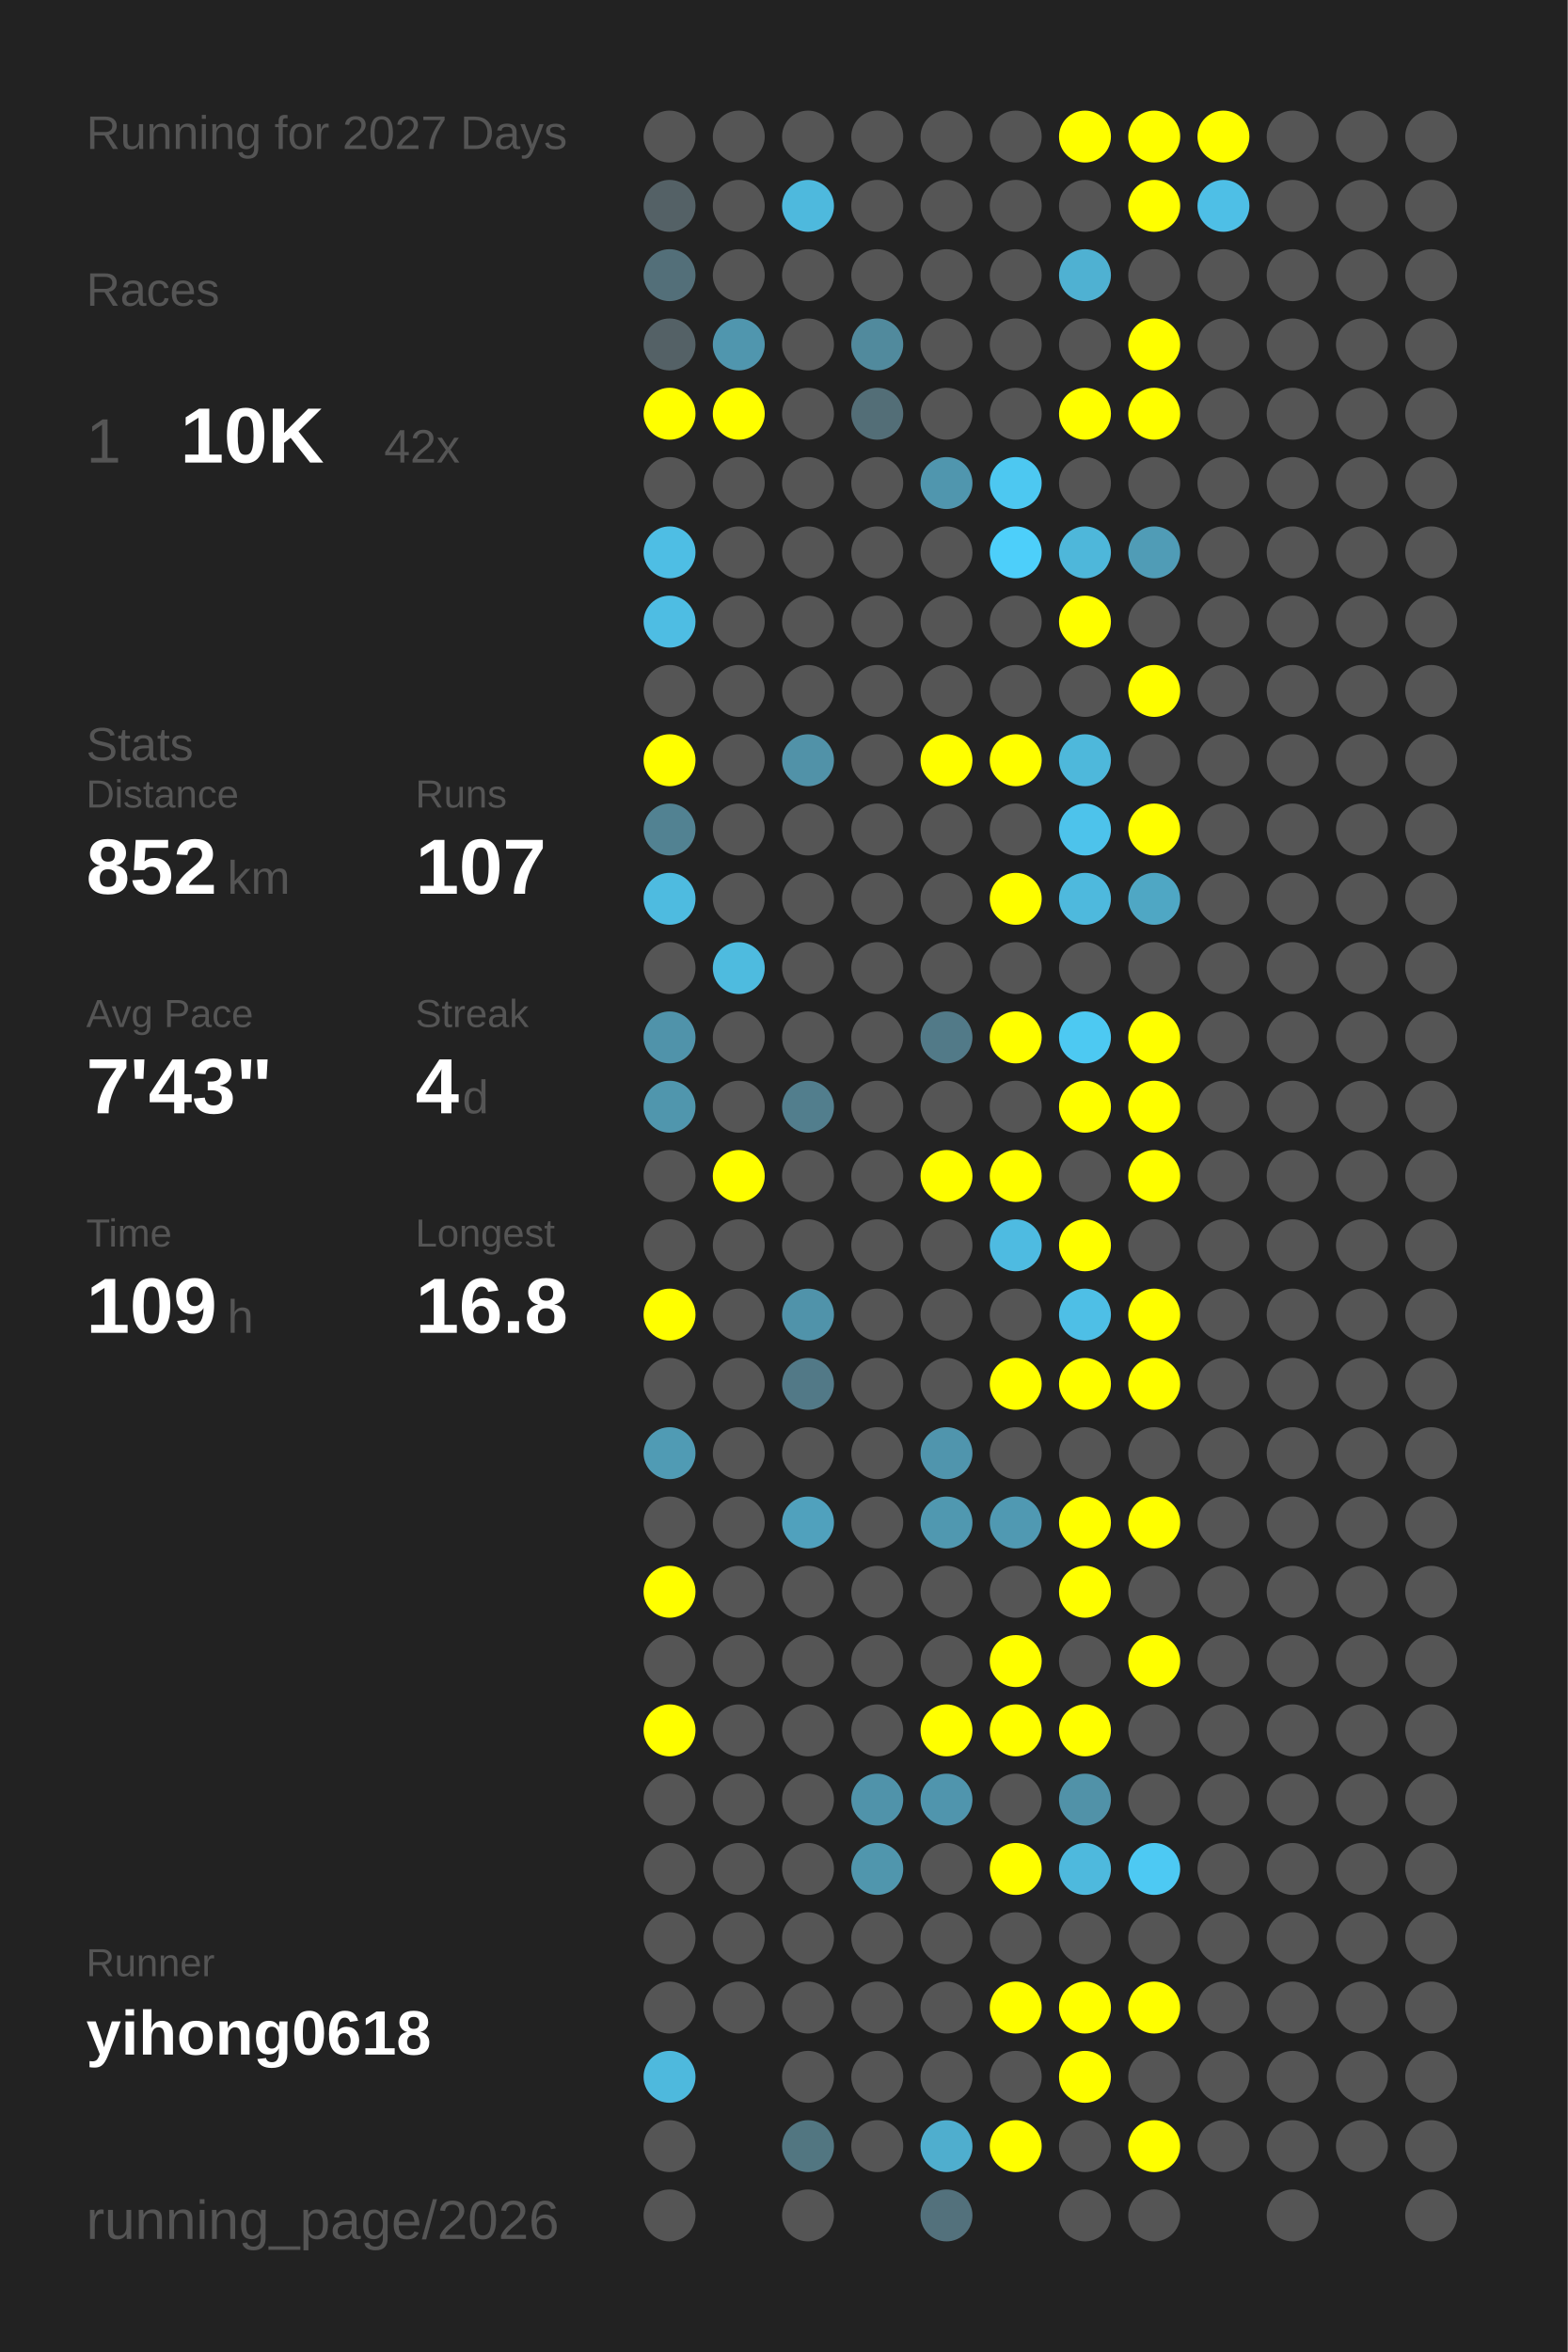
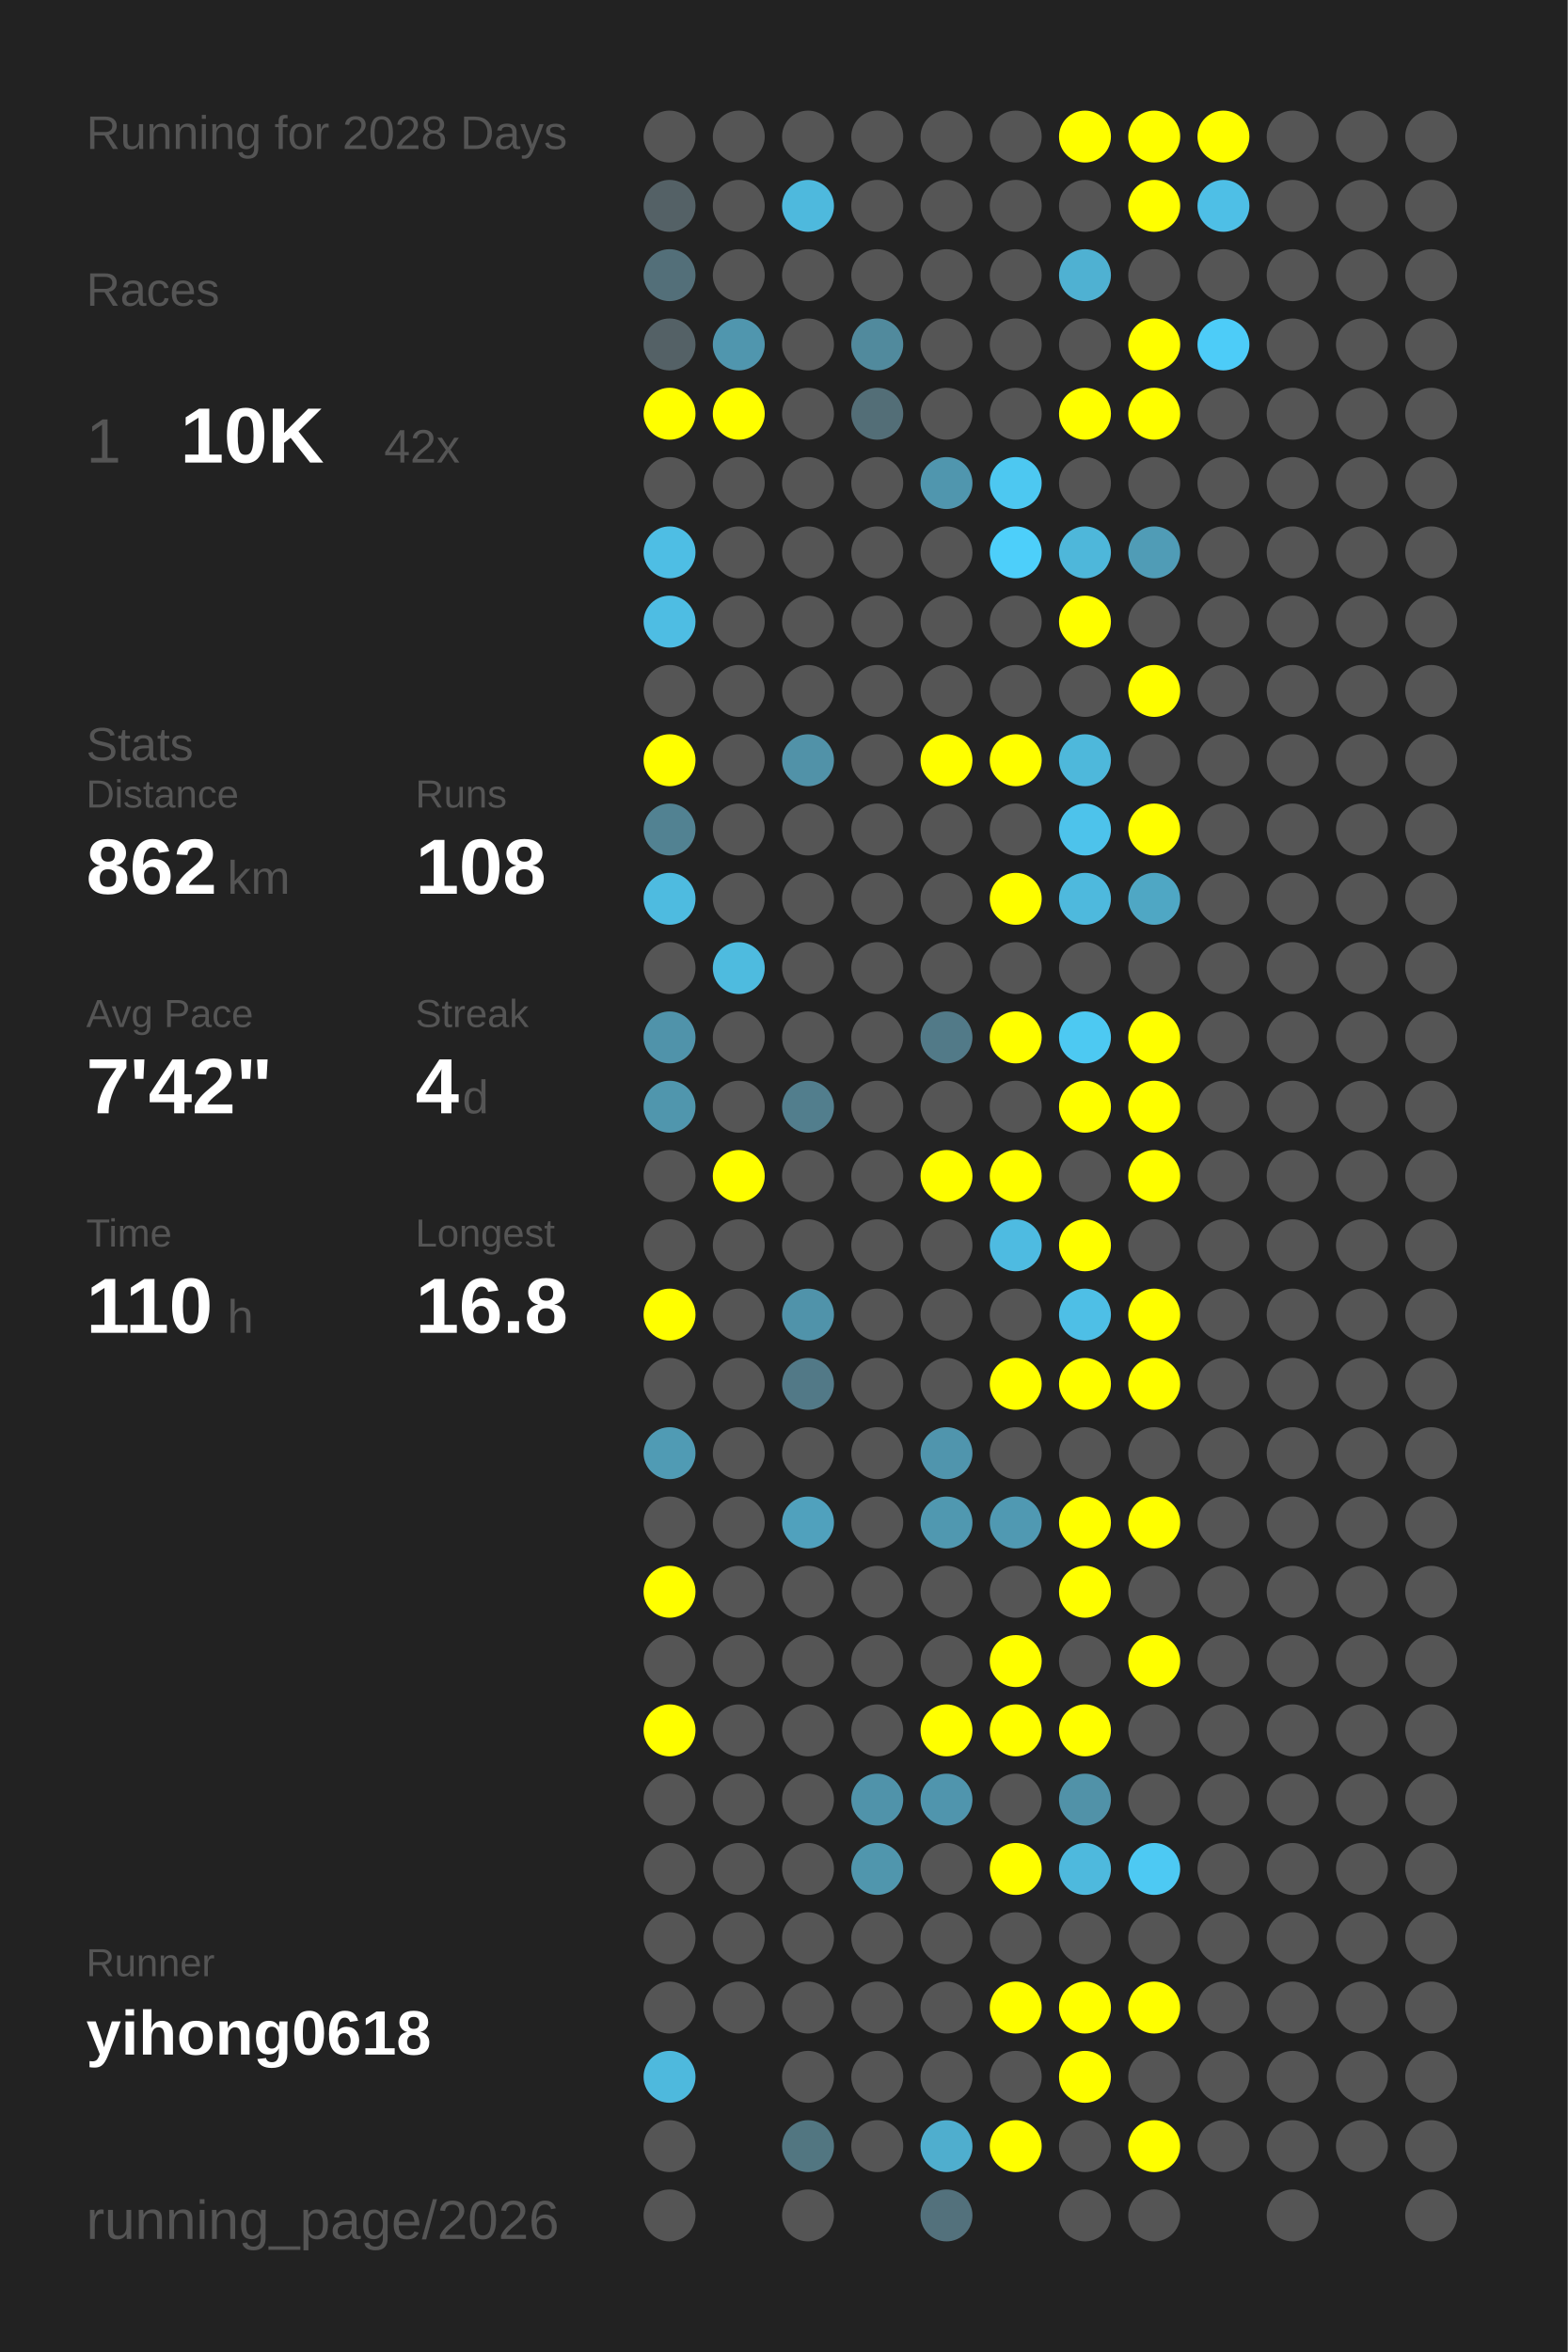
<svg xmlns="http://www.w3.org/2000/svg" baseProfile="full" height="300mm" version="1.1" viewBox="0,0,200,300" width="200mm">
  <defs />
  <rect fill="#222222" height="300" width="200" x="0" y="0" />
-   <text fill="#555555" style="font-size:6px; font-family:Arial;" x="11" y="19">Running for 2027 Days</text>
+   <text fill="#555555" style="font-size:6px; font-family:Arial;" x="11" y="19">Running for 2028 Days</text>
  <text fill="#555555" style="font-size:6px; font-family:Arial;" x="11" y="39">Races</text>
  <text fill="#555555" style="font-size:8px; font-family:Arial;" x="11" y="59">1</text>
  <text fill="#FFFFFF" style="font-size:10px; font-family:Arial; font-weight:bold;" x="23" y="59">10K</text>
  <text fill="#555555" style="font-size:6px; font-family:Arial;" x="49" y="59">42x</text>
  <text fill="#555555" style="font-size:6px; font-family:Arial;" x="11" y="97">Stats</text>
  <text fill="#555555" style="font-size:5px; font-family:Arial;" x="11" y="103">Distance</text>
-   <text fill="#FFFFFF" style="font-size:10px; font-family:Arial; font-weight:bold;" x="11" y="114">852</text>
+   <text fill="#FFFFFF" style="font-size:10px; font-family:Arial; font-weight:bold;" x="11" y="114">862</text>
  <text fill="#555555" style="font-size:6px; font-family:Arial;" x="29" y="114">km</text>
  <text fill="#555555" style="font-size:5px; font-family:Arial;" x="53" y="103">Runs</text>
-   <text fill="#FFFFFF" style="font-size:10px; font-family:Arial; font-weight:bold;" x="53" y="114">107</text>
+   <text fill="#FFFFFF" style="font-size:10px; font-family:Arial; font-weight:bold;" x="53" y="114">108</text>
  <text fill="#555555" style="font-size:5px; font-family:Arial;" x="11" y="131">Avg Pace</text>
-   <text fill="#FFFFFF" style="font-size:10px; font-family:Arial; font-weight:bold;" x="11" y="142">7'43"</text>
+   <text fill="#FFFFFF" style="font-size:10px; font-family:Arial; font-weight:bold;" x="11" y="142">7'42"</text>
  <text fill="#555555" style="font-size:5px; font-family:Arial;" x="53" y="131">Streak</text>
  <text fill="#FFFFFF" style="font-size:10px; font-family:Arial; font-weight:bold;" x="53" y="142">4</text>
  <text fill="#555555" style="font-size:6px; font-family:Arial;" x="59" y="142">d</text>
  <text fill="#555555" style="font-size:5px; font-family:Arial;" x="11" y="159">Time</text>
-   <text fill="#FFFFFF" style="font-size:10px; font-family:Arial; font-weight:bold;" x="11" y="170">109</text>
+   <text fill="#FFFFFF" style="font-size:10px; font-family:Arial; font-weight:bold;" x="11" y="170">110</text>
  <text fill="#555555" style="font-size:6px; font-family:Arial;" x="29" y="170">h</text>
  <text fill="#555555" style="font-size:5px; font-family:Arial;" x="53" y="159">Longest</text>
  <text fill="#FFFFFF" style="font-size:10px; font-family:Arial; font-weight:bold;" x="53" y="170">16.8</text>
  <text fill="#555555" style="font-size:5px; font-family:Arial;" x="11" y="252.065">Runner</text>
  <text fill="#FFFFFF" style="font-size:8px; font-family:Arial; font-weight:bold;" x="11" y="262.065">yihong0618</text>
  <text fill="#555555" style="font-size:7px; font-family:Arial;" x="11" y="285.581">running_page/2026</text>
  <circle cx="85.417" cy="17.419" fill="#555555" r="3.312" />
  <circle cx="85.417" cy="26.258" fill="#546166" r="3.312" />
  <circle cx="85.417" cy="35.097" fill="#536f79" r="3.312" />
  <circle cx="85.417" cy="43.935" fill="#546166" r="3.312" />
  <circle cx="85.417" cy="52.774" fill="#FFFF00" r="3.312" />
  <circle cx="85.417" cy="61.613" fill="#555555" r="3.312" />
  <circle cx="85.417" cy="70.452" fill="#4ebee4" r="3.312" />
  <circle cx="85.417" cy="79.29" fill="#4ebde3" r="3.312" />
  <circle cx="85.417" cy="88.129" fill="#555555" r="3.312" />
  <circle cx="85.417" cy="96.968" fill="#FFFF00" r="3.312" />
  <circle cx="85.417" cy="105.806" fill="#528292" r="3.312" />
  <circle cx="85.417" cy="114.645" fill="#4ebbe0" r="3.312" />
  <circle cx="85.417" cy="123.484" fill="#555555" r="3.312" />
  <circle cx="85.417" cy="132.323" fill="#5093aa" r="3.312" />
  <circle cx="85.417" cy="141.161" fill="#5096ad" r="3.312" />
  <circle cx="85.417" cy="150" fill="#555555" r="3.312" />
  <circle cx="85.417" cy="158.839" fill="#555555" r="3.312" />
  <circle cx="85.417" cy="167.677" fill="#FFFF00" r="3.312" />
  <circle cx="85.417" cy="176.516" fill="#555555" r="3.312" />
  <circle cx="85.417" cy="185.355" fill="#509bb4" r="3.312" />
  <circle cx="85.417" cy="194.194" fill="#555555" r="3.312" />
  <circle cx="85.417" cy="203.032" fill="#FFFF00" r="3.312" />
  <circle cx="85.417" cy="211.871" fill="#555555" r="3.312" />
  <circle cx="85.417" cy="220.71" fill="#FFFF00" r="3.312" />
  <circle cx="85.417" cy="229.548" fill="#555555" r="3.312" />
  <circle cx="85.417" cy="238.387" fill="#555555" r="3.312" />
  <circle cx="85.417" cy="247.226" fill="#555555" r="3.312" />
  <circle cx="85.417" cy="256.065" fill="#555555" r="3.312" />
  <circle cx="85.417" cy="264.903" fill="#4eb9dd" r="3.312" />
  <circle cx="85.417" cy="273.742" fill="#555555" r="3.312" />
  <circle cx="85.417" cy="282.581" fill="#555555" r="3.312" />
  <circle cx="94.25" cy="17.419" fill="#555555" r="3.312" />
  <circle cx="94.25" cy="26.258" fill="#555555" r="3.312" />
  <circle cx="94.25" cy="35.097" fill="#555555" r="3.312" />
  <circle cx="94.25" cy="43.935" fill="#5096ae" r="3.312" />
  <circle cx="94.25" cy="52.774" fill="#FFFF00" r="3.312" />
  <circle cx="94.25" cy="61.613" fill="#555555" r="3.312" />
  <circle cx="94.25" cy="70.452" fill="#555555" r="3.312" />
  <circle cx="94.25" cy="79.29" fill="#555555" r="3.312" />
  <circle cx="94.25" cy="88.129" fill="#555555" r="3.312" />
  <circle cx="94.25" cy="96.968" fill="#555555" r="3.312" />
  <circle cx="94.25" cy="105.806" fill="#555555" r="3.312" />
  <circle cx="94.25" cy="114.645" fill="#555555" r="3.312" />
  <circle cx="94.25" cy="123.484" fill="#4ebbdf" r="3.312" />
  <circle cx="94.25" cy="132.323" fill="#555555" r="3.312" />
  <circle cx="94.25" cy="141.161" fill="#555555" r="3.312" />
  <circle cx="94.25" cy="150" fill="#FFFF00" r="3.312" />
  <circle cx="94.25" cy="158.839" fill="#555555" r="3.312" />
  <circle cx="94.25" cy="167.677" fill="#555555" r="3.312" />
  <circle cx="94.25" cy="176.516" fill="#555555" r="3.312" />
  <circle cx="94.25" cy="185.355" fill="#555555" r="3.312" />
  <circle cx="94.25" cy="194.194" fill="#555555" r="3.312" />
  <circle cx="94.25" cy="203.032" fill="#555555" r="3.312" />
  <circle cx="94.25" cy="211.871" fill="#555555" r="3.312" />
  <circle cx="94.25" cy="220.71" fill="#555555" r="3.312" />
  <circle cx="94.25" cy="229.548" fill="#555555" r="3.312" />
  <circle cx="94.25" cy="238.387" fill="#555555" r="3.312" />
  <circle cx="94.25" cy="247.226" fill="#555555" r="3.312" />
  <circle cx="94.25" cy="256.065" fill="#555555" r="3.312" />
  <circle cx="103.083" cy="17.419" fill="#555555" r="3.312" />
  <circle cx="103.083" cy="26.258" fill="#4eb9dd" r="3.312" />
  <circle cx="103.083" cy="35.097" fill="#555555" r="3.312" />
  <circle cx="103.083" cy="43.935" fill="#555555" r="3.312" />
  <circle cx="103.083" cy="52.774" fill="#555555" r="3.312" />
  <circle cx="103.083" cy="61.613" fill="#555555" r="3.312" />
  <circle cx="103.083" cy="70.452" fill="#555555" r="3.312" />
  <circle cx="103.083" cy="79.29" fill="#555555" r="3.312" />
  <circle cx="103.083" cy="88.129" fill="#555555" r="3.312" />
  <circle cx="103.083" cy="96.968" fill="#5192a8" r="3.312" />
  <circle cx="103.083" cy="105.806" fill="#555555" r="3.312" />
  <circle cx="103.083" cy="114.645" fill="#555555" r="3.312" />
  <circle cx="103.083" cy="123.484" fill="#555555" r="3.312" />
  <circle cx="103.083" cy="132.323" fill="#555555" r="3.312" />
  <circle cx="103.083" cy="141.161" fill="#527e8d" r="3.312" />
  <circle cx="103.083" cy="150" fill="#555555" r="3.312" />
  <circle cx="103.083" cy="158.839" fill="#555555" r="3.312" />
  <circle cx="103.083" cy="167.677" fill="#5093aa" r="3.312" />
  <circle cx="103.083" cy="176.516" fill="#527987" r="3.312" />
  <circle cx="103.083" cy="185.355" fill="#555555" r="3.312" />
  <circle cx="103.083" cy="194.194" fill="#50a1bd" r="3.312" />
  <circle cx="103.083" cy="203.032" fill="#555555" r="3.312" />
  <circle cx="103.083" cy="211.871" fill="#555555" r="3.312" />
  <circle cx="103.083" cy="220.71" fill="#555555" r="3.312" />
  <circle cx="103.083" cy="229.548" fill="#555555" r="3.312" />
  <circle cx="103.083" cy="238.387" fill="#555555" r="3.312" />
  <circle cx="103.083" cy="247.226" fill="#555555" r="3.312" />
  <circle cx="103.083" cy="256.065" fill="#555555" r="3.312" />
  <circle cx="103.083" cy="264.903" fill="#555555" r="3.312" />
  <circle cx="103.083" cy="273.742" fill="#527681" r="3.312" />
  <circle cx="103.083" cy="282.581" fill="#555555" r="3.312" />
  <circle cx="111.917" cy="17.419" fill="#555555" r="3.312" />
  <circle cx="111.917" cy="26.258" fill="#555555" r="3.312" />
  <circle cx="111.917" cy="35.097" fill="#555555" r="3.312" />
  <circle cx="111.917" cy="43.935" fill="#518a9d" r="3.312" />
  <circle cx="111.917" cy="52.774" fill="#536e77" r="3.312" />
  <circle cx="111.917" cy="61.613" fill="#555555" r="3.312" />
  <circle cx="111.917" cy="70.452" fill="#555555" r="3.312" />
  <circle cx="111.917" cy="79.29" fill="#555555" r="3.312" />
  <circle cx="111.917" cy="88.129" fill="#555555" r="3.312" />
  <circle cx="111.917" cy="96.968" fill="#555555" r="3.312" />
  <circle cx="111.917" cy="105.806" fill="#555555" r="3.312" />
  <circle cx="111.917" cy="114.645" fill="#555555" r="3.312" />
  <circle cx="111.917" cy="123.484" fill="#555555" r="3.312" />
  <circle cx="111.917" cy="132.323" fill="#555555" r="3.312" />
  <circle cx="111.917" cy="141.161" fill="#555555" r="3.312" />
  <circle cx="111.917" cy="150" fill="#555555" r="3.312" />
  <circle cx="111.917" cy="158.839" fill="#555555" r="3.312" />
  <circle cx="111.917" cy="167.677" fill="#555555" r="3.312" />
  <circle cx="111.917" cy="176.516" fill="#555555" r="3.312" />
  <circle cx="111.917" cy="185.355" fill="#555555" r="3.312" />
  <circle cx="111.917" cy="194.194" fill="#555555" r="3.312" />
  <circle cx="111.917" cy="203.032" fill="#555555" r="3.312" />
  <circle cx="111.917" cy="211.871" fill="#555555" r="3.312" />
  <circle cx="111.917" cy="220.71" fill="#555555" r="3.312" />
  <circle cx="111.917" cy="229.548" fill="#5093aa" r="3.312" />
  <circle cx="111.917" cy="238.387" fill="#5096ad" r="3.312" />
  <circle cx="111.917" cy="247.226" fill="#555555" r="3.312" />
  <circle cx="111.917" cy="256.065" fill="#555555" r="3.312" />
  <circle cx="111.917" cy="264.903" fill="#555555" r="3.312" />
  <circle cx="111.917" cy="273.742" fill="#555555" r="3.312" />
  <circle cx="120.75" cy="17.419" fill="#555555" r="3.312" />
  <circle cx="120.75" cy="26.258" fill="#555555" r="3.312" />
  <circle cx="120.75" cy="35.097" fill="#555555" r="3.312" />
  <circle cx="120.75" cy="43.935" fill="#555555" r="3.312" />
  <circle cx="120.75" cy="52.774" fill="#555555" r="3.312" />
  <circle cx="120.75" cy="61.613" fill="#5096ae" r="3.312" />
  <circle cx="120.75" cy="70.452" fill="#555555" r="3.312" />
  <circle cx="120.75" cy="79.29" fill="#555555" r="3.312" />
  <circle cx="120.75" cy="88.129" fill="#555555" r="3.312" />
  <circle cx="120.75" cy="96.968" fill="#FFFF00" r="3.312" />
  <circle cx="120.75" cy="105.806" fill="#555555" r="3.312" />
  <circle cx="120.75" cy="114.645" fill="#555555" r="3.312" />
  <circle cx="120.75" cy="123.484" fill="#555555" r="3.312" />
  <circle cx="120.75" cy="132.323" fill="#527a88" r="3.312" />
  <circle cx="120.75" cy="141.161" fill="#555555" r="3.312" />
  <circle cx="120.75" cy="150" fill="#FFFF00" r="3.312" />
  <circle cx="120.75" cy="158.839" fill="#555555" r="3.312" />
  <circle cx="120.75" cy="167.677" fill="#555555" r="3.312" />
  <circle cx="120.75" cy="176.516" fill="#555555" r="3.312" />
  <circle cx="120.75" cy="185.355" fill="#5095ad" r="3.312" />
  <circle cx="120.75" cy="194.194" fill="#5098b0" r="3.312" />
  <circle cx="120.75" cy="203.032" fill="#555555" r="3.312" />
  <circle cx="120.75" cy="211.871" fill="#555555" r="3.312" />
  <circle cx="120.75" cy="220.71" fill="#FFFF00" r="3.312" />
  <circle cx="120.75" cy="229.548" fill="#5095ad" r="3.312" />
  <circle cx="120.75" cy="238.387" fill="#555555" r="3.312" />
  <circle cx="120.75" cy="247.226" fill="#555555" r="3.312" />
  <circle cx="120.75" cy="256.065" fill="#555555" r="3.312" />
  <circle cx="120.75" cy="264.903" fill="#555555" r="3.312" />
  <circle cx="120.75" cy="273.742" fill="#4faece" r="3.312" />
  <circle cx="120.75" cy="282.581" fill="#53717c" r="3.312" />
  <circle cx="129.583" cy="17.419" fill="#555555" r="3.312" />
  <circle cx="129.583" cy="26.258" fill="#555555" r="3.312" />
  <circle cx="129.583" cy="35.097" fill="#555555" r="3.312" />
  <circle cx="129.583" cy="43.935" fill="#555555" r="3.312" />
  <circle cx="129.583" cy="52.774" fill="#555555" r="3.312" />
  <circle cx="129.583" cy="61.613" fill="#4dc8f1" r="3.312" />
  <circle cx="129.583" cy="70.452" fill="#4dcffa" r="3.312" />
  <circle cx="129.583" cy="79.29" fill="#555555" r="3.312" />
  <circle cx="129.583" cy="88.129" fill="#555555" r="3.312" />
  <circle cx="129.583" cy="96.968" fill="#FFFF00" r="3.312" />
  <circle cx="129.583" cy="105.806" fill="#555555" r="3.312" />
  <circle cx="129.583" cy="114.645" fill="#FFFF00" r="3.312" />
  <circle cx="129.583" cy="123.484" fill="#555555" r="3.312" />
  <circle cx="129.583" cy="132.323" fill="#FFFF00" r="3.312" />
  <circle cx="129.583" cy="141.161" fill="#555555" r="3.312" />
  <circle cx="129.583" cy="150" fill="#FFFF00" r="3.312" />
  <circle cx="129.583" cy="158.839" fill="#4ebbe1" r="3.312" />
  <circle cx="129.583" cy="167.677" fill="#555555" r="3.312" />
  <circle cx="129.583" cy="176.516" fill="#FFFF00" r="3.312" />
  <circle cx="129.583" cy="185.355" fill="#555555" r="3.312" />
  <circle cx="129.583" cy="194.194" fill="#5099b2" r="3.312" />
  <circle cx="129.583" cy="203.032" fill="#555555" r="3.312" />
  <circle cx="129.583" cy="211.871" fill="#FFFF00" r="3.312" />
  <circle cx="129.583" cy="220.71" fill="#FFFF00" r="3.312" />
  <circle cx="129.583" cy="229.548" fill="#555555" r="3.312" />
  <circle cx="129.583" cy="238.387" fill="#FFFF00" r="3.312" />
  <circle cx="129.583" cy="247.226" fill="#555555" r="3.312" />
  <circle cx="129.583" cy="256.065" fill="#FFFF00" r="3.312" />
  <circle cx="129.583" cy="264.903" fill="#555555" r="3.312" />
  <circle cx="129.583" cy="273.742" fill="#FFFF00" r="3.312" />
  <circle cx="138.417" cy="17.419" fill="#FFFF00" r="3.312" />
  <circle cx="138.417" cy="26.258" fill="#555555" r="3.312" />
  <circle cx="138.417" cy="35.097" fill="#4fb1d2" r="3.312" />
  <circle cx="138.417" cy="43.935" fill="#555555" r="3.312" />
  <circle cx="138.417" cy="52.774" fill="#FFFF00" r="3.312" />
  <circle cx="138.417" cy="61.613" fill="#555555" r="3.312" />
  <circle cx="138.417" cy="70.452" fill="#4eb7da" r="3.312" />
  <circle cx="138.417" cy="79.29" fill="#FFFF00" r="3.312" />
  <circle cx="138.417" cy="88.129" fill="#555555" r="3.312" />
  <circle cx="138.417" cy="96.968" fill="#4eb8db" r="3.312" />
  <circle cx="138.417" cy="105.806" fill="#4dc3eb" r="3.312" />
  <circle cx="138.417" cy="114.645" fill="#4eb9dd" r="3.312" />
  <circle cx="138.417" cy="123.484" fill="#555555" r="3.312" />
  <circle cx="138.417" cy="132.323" fill="#4dc9f2" r="3.312" />
  <circle cx="138.417" cy="141.161" fill="#FFFF00" r="3.312" />
  <circle cx="138.417" cy="150" fill="#555555" r="3.312" />
  <circle cx="138.417" cy="158.839" fill="#FFFF00" r="3.312" />
  <circle cx="138.417" cy="167.677" fill="#4ebfe6" r="3.312" />
  <circle cx="138.417" cy="176.516" fill="#FFFF00" r="3.312" />
  <circle cx="138.417" cy="185.355" fill="#555555" r="3.312" />
  <circle cx="138.417" cy="194.194" fill="#FFFF00" r="3.312" />
  <circle cx="138.417" cy="203.032" fill="#FFFF00" r="3.312" />
  <circle cx="138.417" cy="211.871" fill="#555555" r="3.312" />
  <circle cx="138.417" cy="220.71" fill="#FFFF00" r="3.312" />
  <circle cx="138.417" cy="229.548" fill="#5192a8" r="3.312" />
  <circle cx="138.417" cy="238.387" fill="#4eb9dd" r="3.312" />
  <circle cx="138.417" cy="247.226" fill="#555555" r="3.312" />
  <circle cx="138.417" cy="256.065" fill="#FFFF00" r="3.312" />
  <circle cx="138.417" cy="264.903" fill="#FFFF00" r="3.312" />
  <circle cx="138.417" cy="273.742" fill="#555555" r="3.312" />
  <circle cx="138.417" cy="282.581" fill="#555555" r="3.312" />
  <circle cx="147.25" cy="17.419" fill="#FFFF00" r="3.312" />
  <circle cx="147.25" cy="26.258" fill="#FFFF00" r="3.312" />
  <circle cx="147.25" cy="35.097" fill="#555555" r="3.312" />
  <circle cx="147.25" cy="43.935" fill="#FFFF00" r="3.312" />
  <circle cx="147.25" cy="52.774" fill="#FFFF00" r="3.312" />
  <circle cx="147.25" cy="61.613" fill="#555555" r="3.312" />
  <circle cx="147.25" cy="70.452" fill="#509cb6" r="3.312" />
  <circle cx="147.25" cy="79.29" fill="#555555" r="3.312" />
  <circle cx="147.25" cy="88.129" fill="#FFFF00" r="3.312" />
  <circle cx="147.25" cy="96.968" fill="#555555" r="3.312" />
  <circle cx="147.25" cy="105.806" fill="#FFFF00" r="3.312" />
  <circle cx="147.25" cy="114.645" fill="#4fa7c4" r="3.312" />
  <circle cx="147.25" cy="123.484" fill="#555555" r="3.312" />
  <circle cx="147.25" cy="132.323" fill="#FFFF00" r="3.312" />
  <circle cx="147.25" cy="141.161" fill="#FFFF00" r="3.312" />
  <circle cx="147.25" cy="150" fill="#FFFF00" r="3.312" />
  <circle cx="147.25" cy="158.839" fill="#555555" r="3.312" />
  <circle cx="147.25" cy="167.677" fill="#FFFF00" r="3.312" />
  <circle cx="147.25" cy="176.516" fill="#FFFF00" r="3.312" />
  <circle cx="147.25" cy="185.355" fill="#555555" r="3.312" />
  <circle cx="147.25" cy="194.194" fill="#FFFF00" r="3.312" />
  <circle cx="147.25" cy="203.032" fill="#555555" r="3.312" />
  <circle cx="147.25" cy="211.871" fill="#FFFF00" r="3.312" />
  <circle cx="147.25" cy="220.71" fill="#555555" r="3.312" />
  <circle cx="147.25" cy="229.548" fill="#555555" r="3.312" />
  <circle cx="147.25" cy="238.387" fill="#4dc9f3" r="3.312" />
  <circle cx="147.25" cy="247.226" fill="#555555" r="3.312" />
  <circle cx="147.25" cy="256.065" fill="#FFFF00" r="3.312" />
  <circle cx="147.25" cy="264.903" fill="#555555" r="3.312" />
  <circle cx="147.25" cy="273.742" fill="#FFFF00" r="3.312" />
  <circle cx="147.25" cy="282.581" fill="#555555" r="3.312" />
  <circle cx="156.083" cy="17.419" fill="#FFFF00" r="3.312" />
  <circle cx="156.083" cy="26.258" fill="#4ebfe6" r="3.312" />
  <circle cx="156.083" cy="35.097" fill="#555555" r="3.312" />
-   <circle cx="156.083" cy="43.935" fill="#555555" r="3.312" />
+   <circle cx="156.083" cy="43.935" fill="#4dccf8" r="3.312" />
  <circle cx="156.083" cy="52.774" fill="#555555" r="3.312" />
  <circle cx="156.083" cy="61.613" fill="#555555" r="3.312" />
  <circle cx="156.083" cy="70.452" fill="#555555" r="3.312" />
  <circle cx="156.083" cy="79.29" fill="#555555" r="3.312" />
  <circle cx="156.083" cy="88.129" fill="#555555" r="3.312" />
  <circle cx="156.083" cy="96.968" fill="#555555" r="3.312" />
  <circle cx="156.083" cy="105.806" fill="#555555" r="3.312" />
  <circle cx="156.083" cy="114.645" fill="#555555" r="3.312" />
  <circle cx="156.083" cy="123.484" fill="#555555" r="3.312" />
  <circle cx="156.083" cy="132.323" fill="#555555" r="3.312" />
  <circle cx="156.083" cy="141.161" fill="#555555" r="3.312" />
  <circle cx="156.083" cy="150" fill="#555555" r="3.312" />
  <circle cx="156.083" cy="158.839" fill="#555555" r="3.312" />
  <circle cx="156.083" cy="167.677" fill="#555555" r="3.312" />
  <circle cx="156.083" cy="176.516" fill="#555555" r="3.312" />
  <circle cx="156.083" cy="185.355" fill="#555555" r="3.312" />
  <circle cx="156.083" cy="194.194" fill="#555555" r="3.312" />
  <circle cx="156.083" cy="203.032" fill="#555555" r="3.312" />
  <circle cx="156.083" cy="211.871" fill="#555555" r="3.312" />
  <circle cx="156.083" cy="220.71" fill="#555555" r="3.312" />
  <circle cx="156.083" cy="229.548" fill="#555555" r="3.312" />
  <circle cx="156.083" cy="238.387" fill="#555555" r="3.312" />
  <circle cx="156.083" cy="247.226" fill="#555555" r="3.312" />
  <circle cx="156.083" cy="256.065" fill="#555555" r="3.312" />
  <circle cx="156.083" cy="264.903" fill="#555555" r="3.312" />
  <circle cx="156.083" cy="273.742" fill="#555555" r="3.312" />
  <circle cx="164.917" cy="17.419" fill="#555555" r="3.312" />
  <circle cx="164.917" cy="26.258" fill="#555555" r="3.312" />
  <circle cx="164.917" cy="35.097" fill="#555555" r="3.312" />
  <circle cx="164.917" cy="43.935" fill="#555555" r="3.312" />
  <circle cx="164.917" cy="52.774" fill="#555555" r="3.312" />
  <circle cx="164.917" cy="61.613" fill="#555555" r="3.312" />
  <circle cx="164.917" cy="70.452" fill="#555555" r="3.312" />
  <circle cx="164.917" cy="79.29" fill="#555555" r="3.312" />
  <circle cx="164.917" cy="88.129" fill="#555555" r="3.312" />
  <circle cx="164.917" cy="96.968" fill="#555555" r="3.312" />
  <circle cx="164.917" cy="105.806" fill="#555555" r="3.312" />
  <circle cx="164.917" cy="114.645" fill="#555555" r="3.312" />
  <circle cx="164.917" cy="123.484" fill="#555555" r="3.312" />
  <circle cx="164.917" cy="132.323" fill="#555555" r="3.312" />
  <circle cx="164.917" cy="141.161" fill="#555555" r="3.312" />
  <circle cx="164.917" cy="150" fill="#555555" r="3.312" />
  <circle cx="164.917" cy="158.839" fill="#555555" r="3.312" />
  <circle cx="164.917" cy="167.677" fill="#555555" r="3.312" />
  <circle cx="164.917" cy="176.516" fill="#555555" r="3.312" />
  <circle cx="164.917" cy="185.355" fill="#555555" r="3.312" />
  <circle cx="164.917" cy="194.194" fill="#555555" r="3.312" />
  <circle cx="164.917" cy="203.032" fill="#555555" r="3.312" />
  <circle cx="164.917" cy="211.871" fill="#555555" r="3.312" />
  <circle cx="164.917" cy="220.71" fill="#555555" r="3.312" />
  <circle cx="164.917" cy="229.548" fill="#555555" r="3.312" />
  <circle cx="164.917" cy="238.387" fill="#555555" r="3.312" />
  <circle cx="164.917" cy="247.226" fill="#555555" r="3.312" />
  <circle cx="164.917" cy="256.065" fill="#555555" r="3.312" />
  <circle cx="164.917" cy="264.903" fill="#555555" r="3.312" />
  <circle cx="164.917" cy="273.742" fill="#555555" r="3.312" />
  <circle cx="164.917" cy="282.581" fill="#555555" r="3.312" />
  <circle cx="173.75" cy="17.419" fill="#555555" r="3.312" />
  <circle cx="173.75" cy="26.258" fill="#555555" r="3.312" />
  <circle cx="173.75" cy="35.097" fill="#555555" r="3.312" />
  <circle cx="173.75" cy="43.935" fill="#555555" r="3.312" />
  <circle cx="173.75" cy="52.774" fill="#555555" r="3.312" />
  <circle cx="173.75" cy="61.613" fill="#555555" r="3.312" />
  <circle cx="173.75" cy="70.452" fill="#555555" r="3.312" />
  <circle cx="173.75" cy="79.29" fill="#555555" r="3.312" />
  <circle cx="173.75" cy="88.129" fill="#555555" r="3.312" />
  <circle cx="173.75" cy="96.968" fill="#555555" r="3.312" />
  <circle cx="173.75" cy="105.806" fill="#555555" r="3.312" />
  <circle cx="173.75" cy="114.645" fill="#555555" r="3.312" />
  <circle cx="173.75" cy="123.484" fill="#555555" r="3.312" />
  <circle cx="173.75" cy="132.323" fill="#555555" r="3.312" />
  <circle cx="173.75" cy="141.161" fill="#555555" r="3.312" />
  <circle cx="173.75" cy="150" fill="#555555" r="3.312" />
  <circle cx="173.75" cy="158.839" fill="#555555" r="3.312" />
  <circle cx="173.75" cy="167.677" fill="#555555" r="3.312" />
  <circle cx="173.75" cy="176.516" fill="#555555" r="3.312" />
  <circle cx="173.75" cy="185.355" fill="#555555" r="3.312" />
  <circle cx="173.75" cy="194.194" fill="#555555" r="3.312" />
  <circle cx="173.75" cy="203.032" fill="#555555" r="3.312" />
  <circle cx="173.75" cy="211.871" fill="#555555" r="3.312" />
  <circle cx="173.75" cy="220.71" fill="#555555" r="3.312" />
  <circle cx="173.75" cy="229.548" fill="#555555" r="3.312" />
  <circle cx="173.75" cy="238.387" fill="#555555" r="3.312" />
  <circle cx="173.75" cy="247.226" fill="#555555" r="3.312" />
  <circle cx="173.75" cy="256.065" fill="#555555" r="3.312" />
  <circle cx="173.75" cy="264.903" fill="#555555" r="3.312" />
  <circle cx="173.75" cy="273.742" fill="#555555" r="3.312" />
  <circle cx="182.583" cy="17.419" fill="#555555" r="3.312" />
  <circle cx="182.583" cy="26.258" fill="#555555" r="3.312" />
  <circle cx="182.583" cy="35.097" fill="#555555" r="3.312" />
  <circle cx="182.583" cy="43.935" fill="#555555" r="3.312" />
  <circle cx="182.583" cy="52.774" fill="#555555" r="3.312" />
  <circle cx="182.583" cy="61.613" fill="#555555" r="3.312" />
  <circle cx="182.583" cy="70.452" fill="#555555" r="3.312" />
  <circle cx="182.583" cy="79.29" fill="#555555" r="3.312" />
  <circle cx="182.583" cy="88.129" fill="#555555" r="3.312" />
  <circle cx="182.583" cy="96.968" fill="#555555" r="3.312" />
  <circle cx="182.583" cy="105.806" fill="#555555" r="3.312" />
  <circle cx="182.583" cy="114.645" fill="#555555" r="3.312" />
  <circle cx="182.583" cy="123.484" fill="#555555" r="3.312" />
  <circle cx="182.583" cy="132.323" fill="#555555" r="3.312" />
  <circle cx="182.583" cy="141.161" fill="#555555" r="3.312" />
  <circle cx="182.583" cy="150" fill="#555555" r="3.312" />
  <circle cx="182.583" cy="158.839" fill="#555555" r="3.312" />
  <circle cx="182.583" cy="167.677" fill="#555555" r="3.312" />
  <circle cx="182.583" cy="176.516" fill="#555555" r="3.312" />
  <circle cx="182.583" cy="185.355" fill="#555555" r="3.312" />
  <circle cx="182.583" cy="194.194" fill="#555555" r="3.312" />
  <circle cx="182.583" cy="203.032" fill="#555555" r="3.312" />
  <circle cx="182.583" cy="211.871" fill="#555555" r="3.312" />
  <circle cx="182.583" cy="220.71" fill="#555555" r="3.312" />
  <circle cx="182.583" cy="229.548" fill="#555555" r="3.312" />
  <circle cx="182.583" cy="238.387" fill="#555555" r="3.312" />
  <circle cx="182.583" cy="247.226" fill="#555555" r="3.312" />
  <circle cx="182.583" cy="256.065" fill="#555555" r="3.312" />
  <circle cx="182.583" cy="264.903" fill="#555555" r="3.312" />
  <circle cx="182.583" cy="273.742" fill="#555555" r="3.312" />
  <circle cx="182.583" cy="282.581" fill="#555555" r="3.312" />
</svg>
